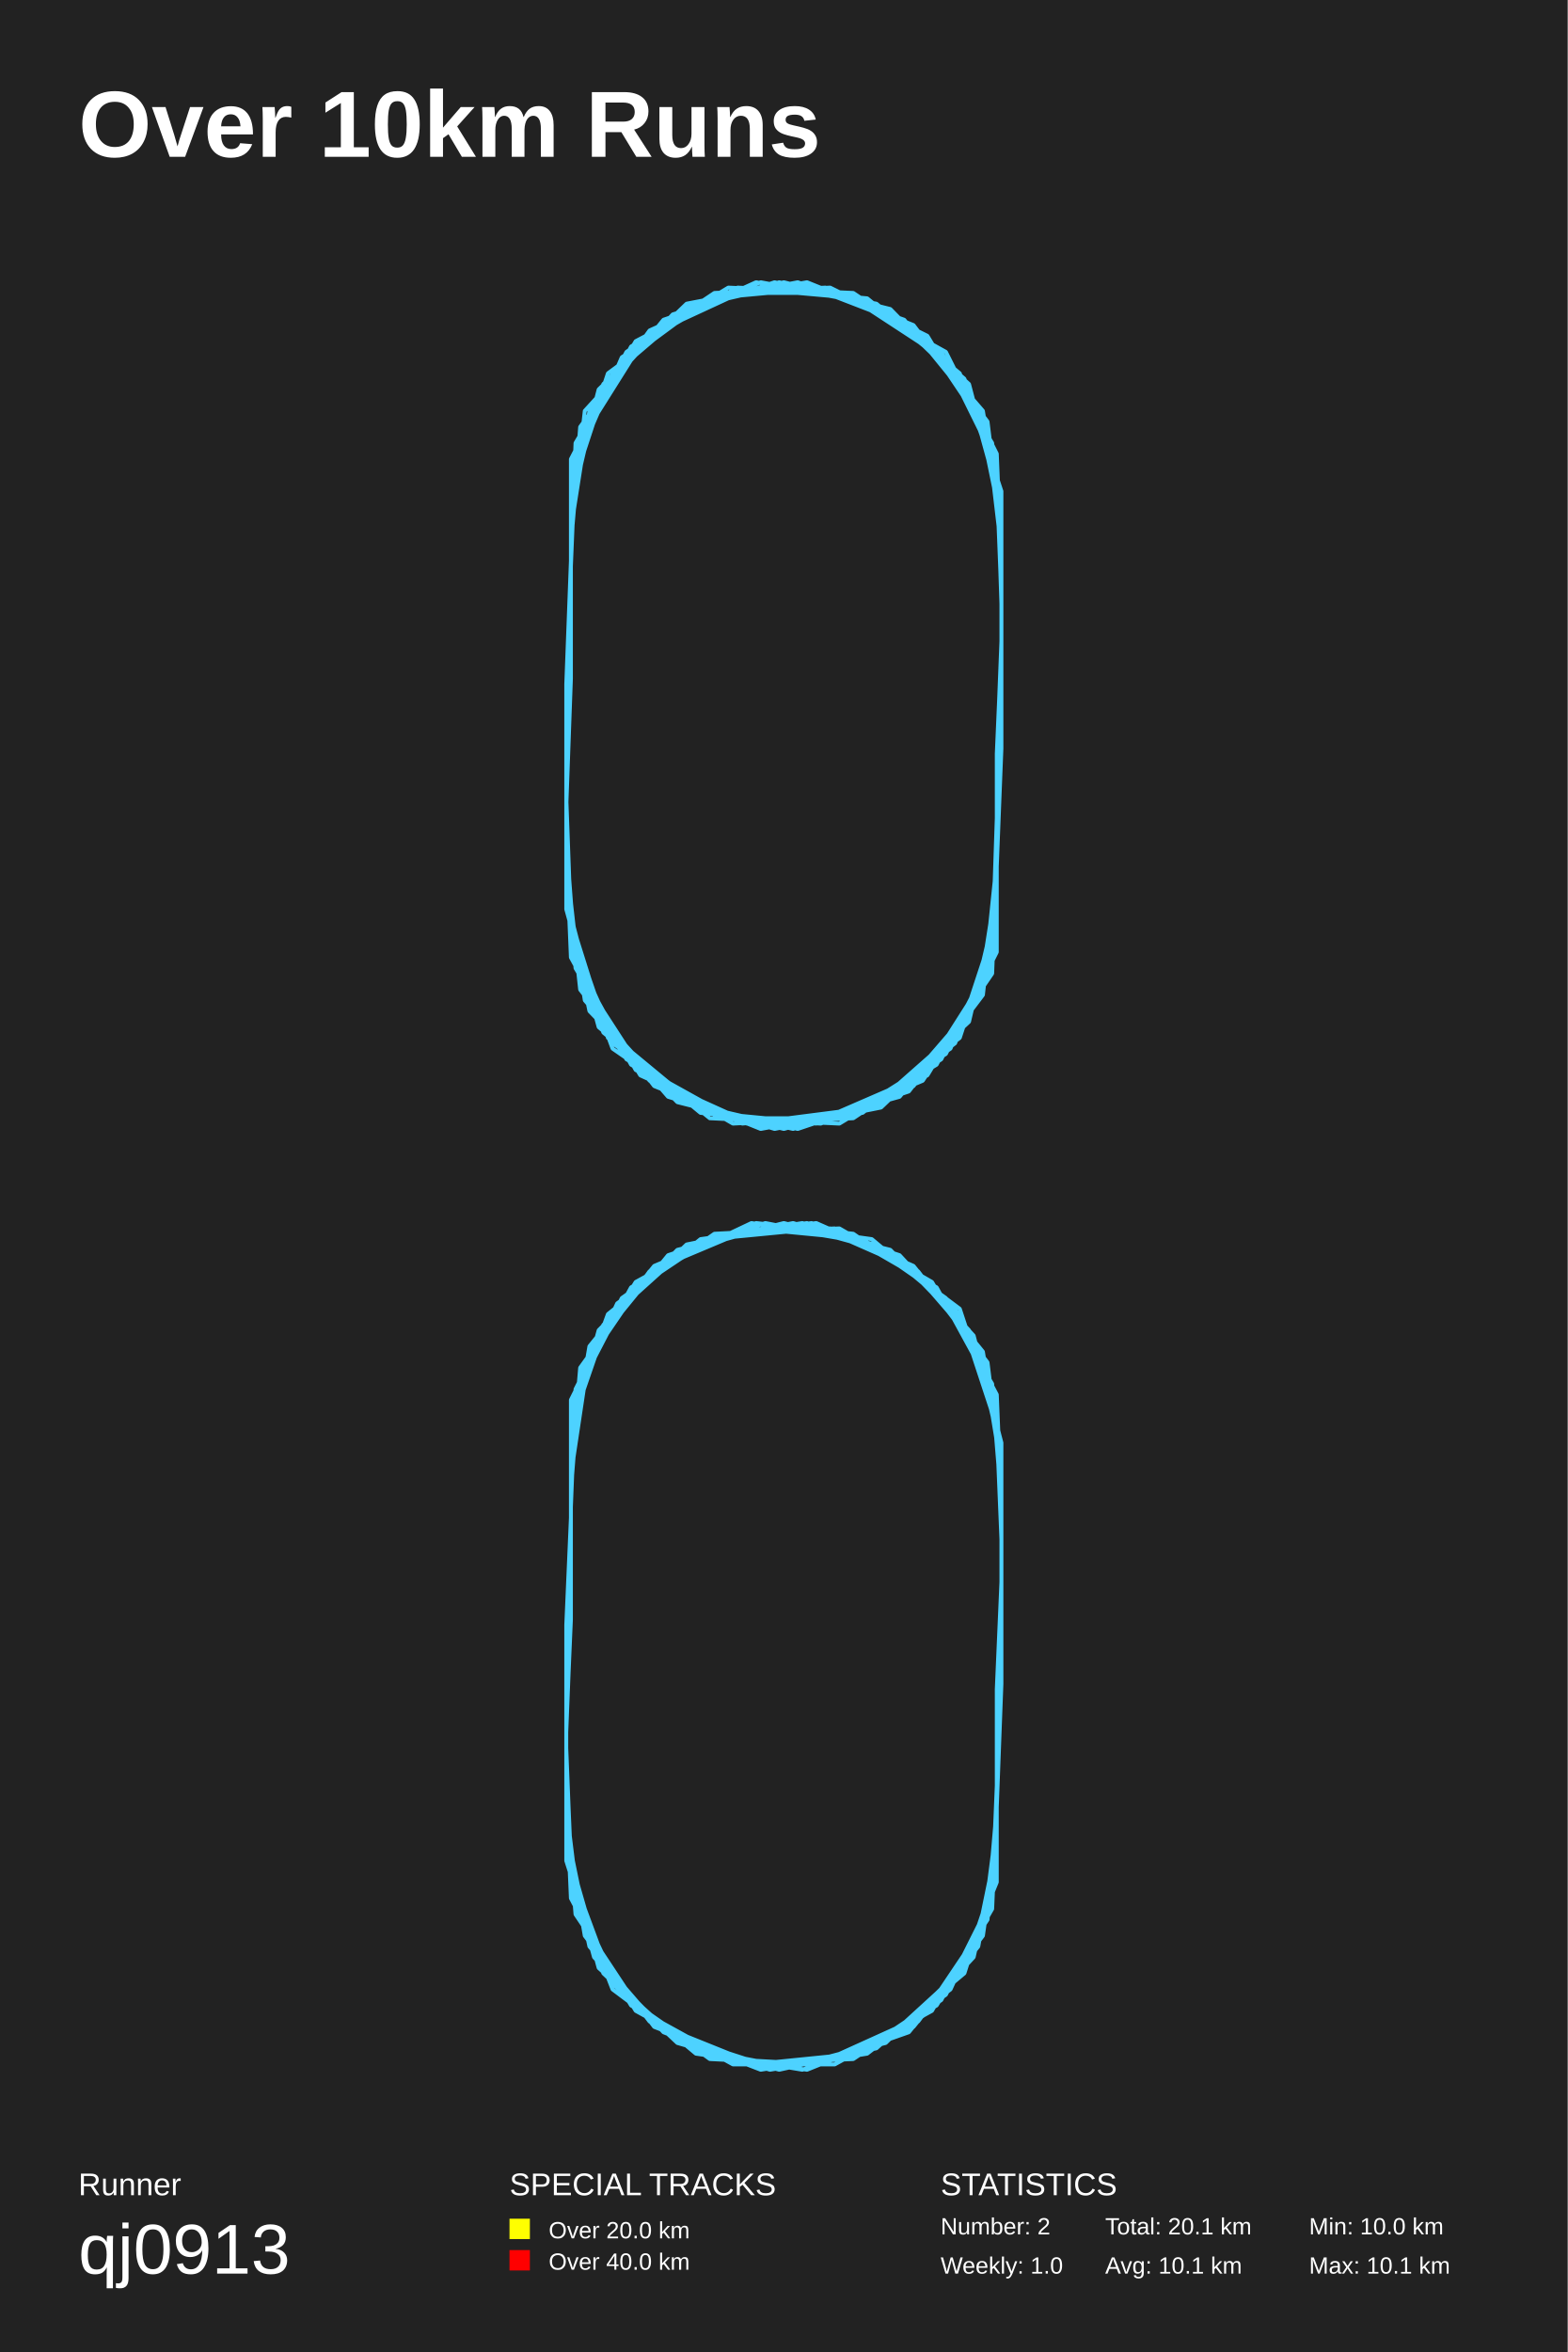
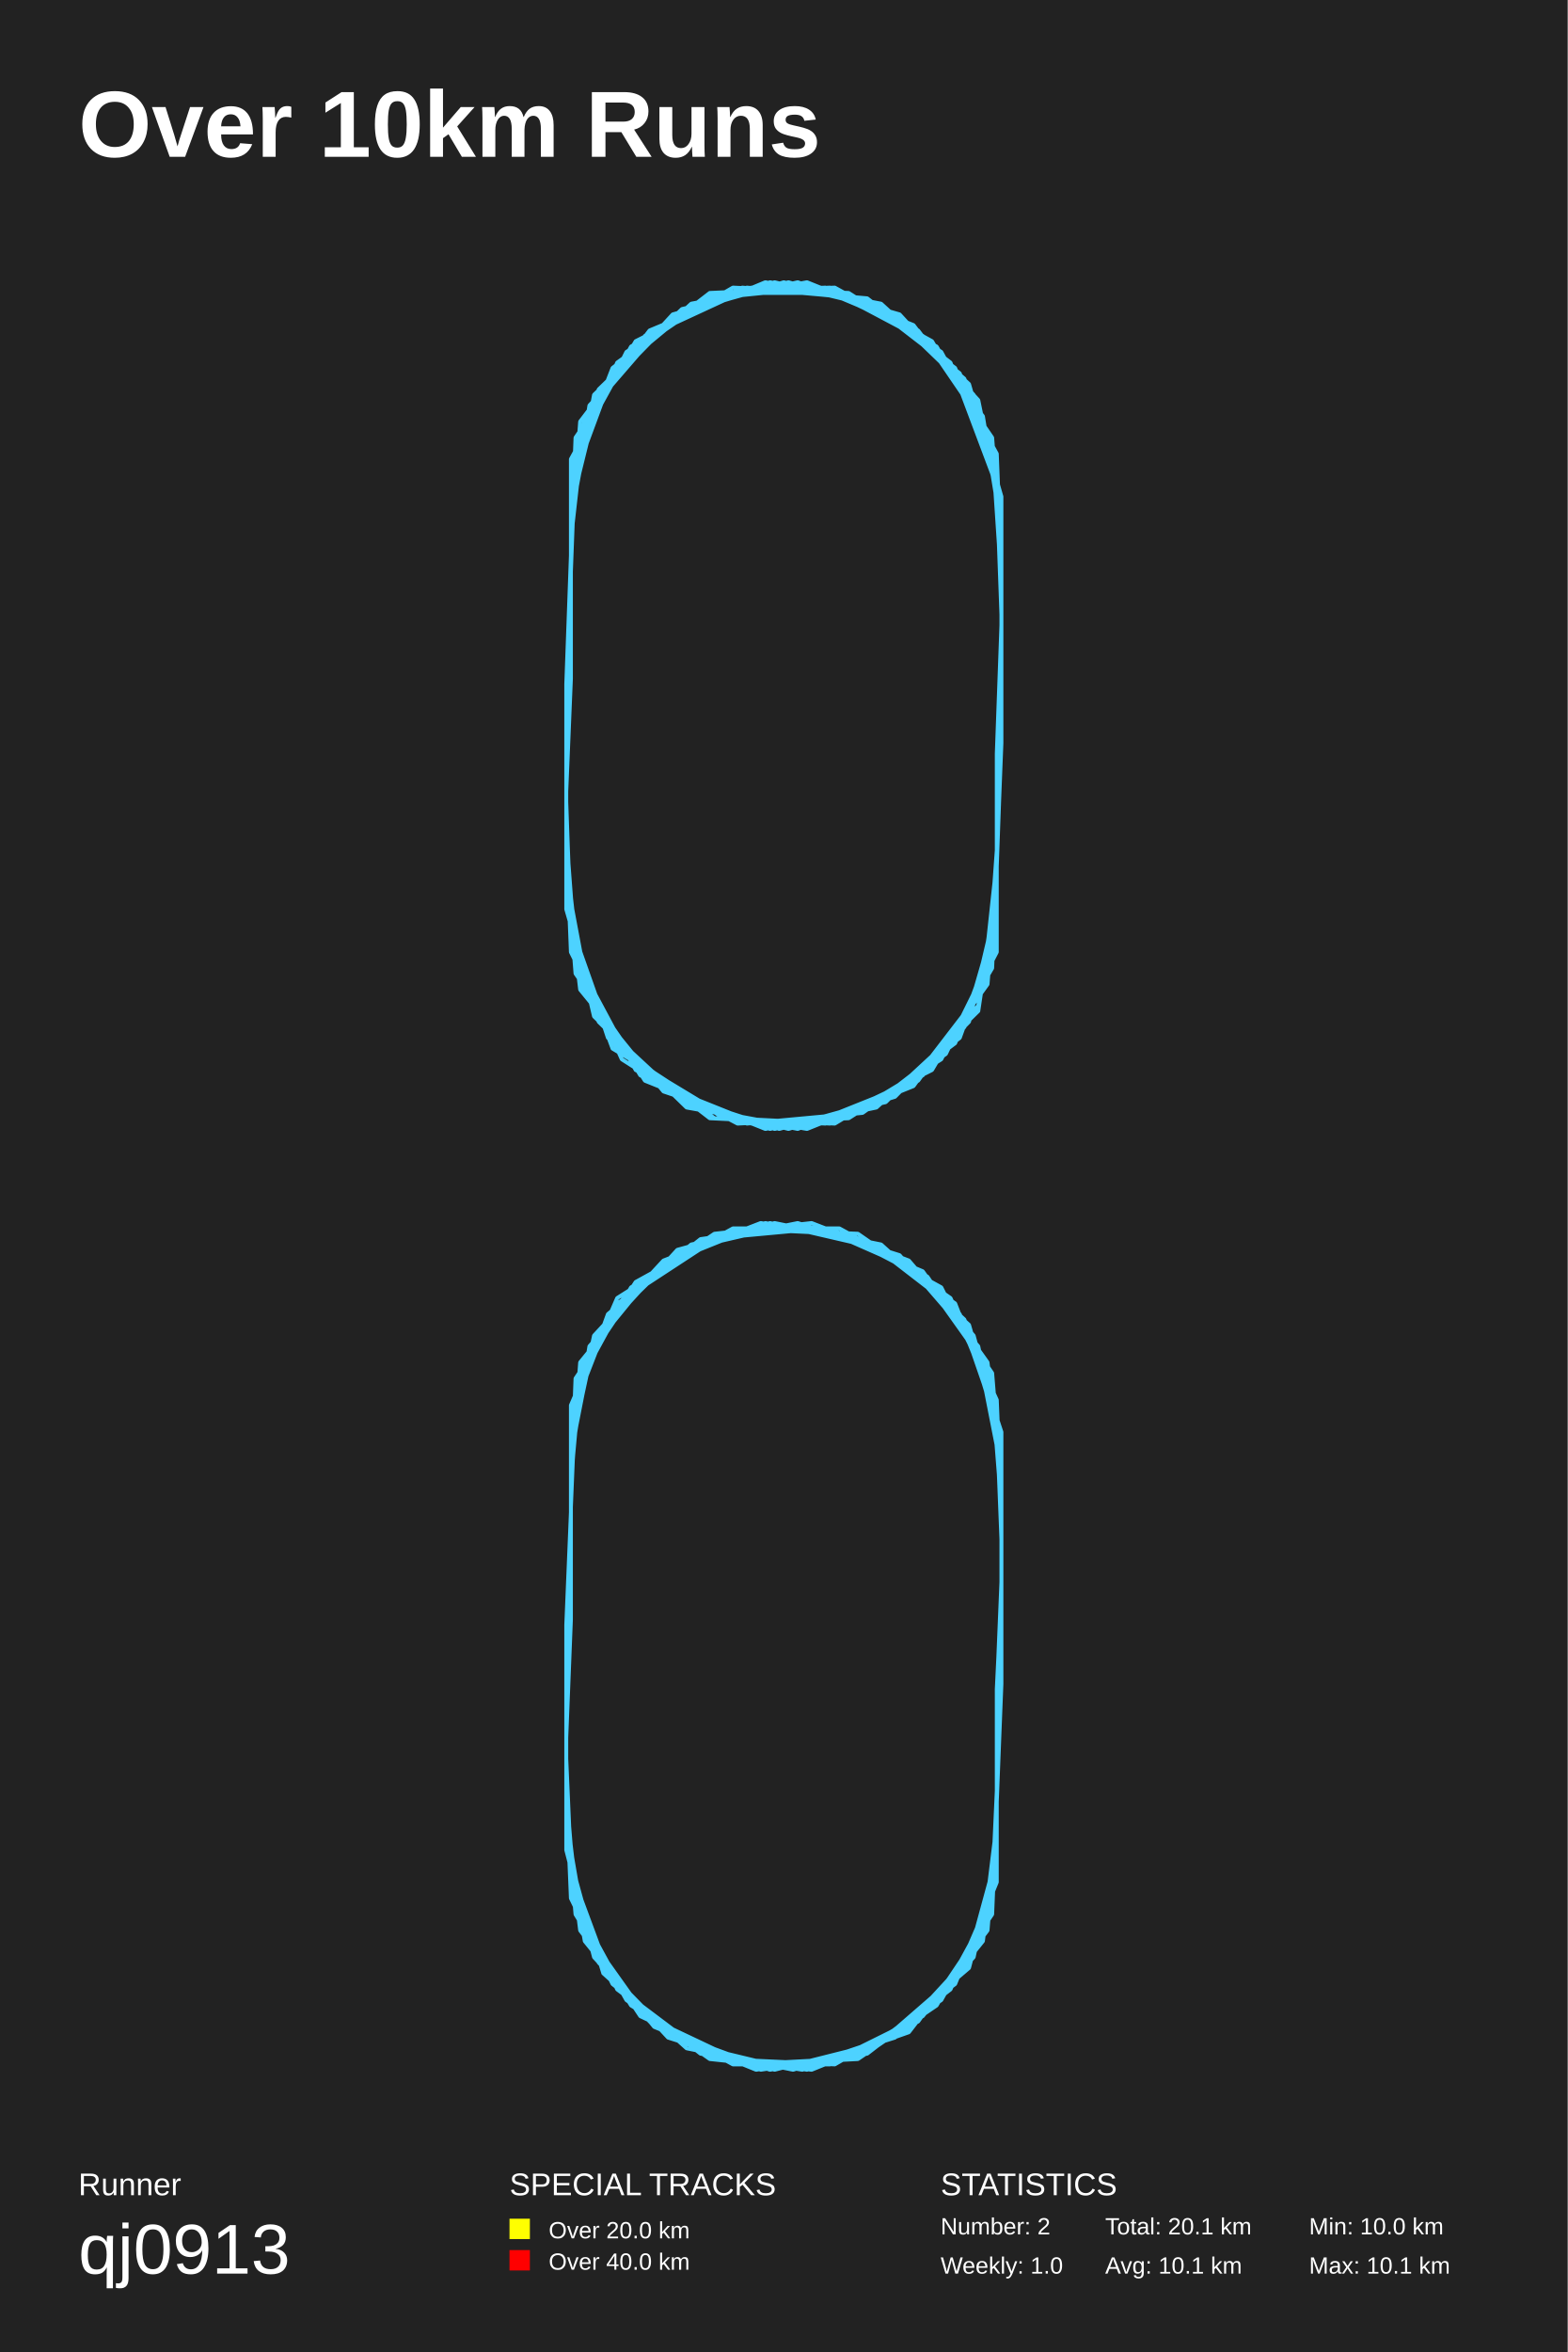
<svg xmlns="http://www.w3.org/2000/svg" baseProfile="full" height="300mm" version="1.1" viewBox="0,0,200,300" width="200mm">
  <defs />
  <rect fill="#222222" height="300" width="200" x="0" y="0" />
  <text fill="#FFFFFF" style="font-size:12px; font-family:Arial; font-weight:bold;" x="10" y="20">Over 10km Runs</text>
  <text fill="#FFFFFF" style="font-size:4px; font-family:Arial" x="10" y="280">Runner</text>
  <text fill="#FFFFFF" style="font-size:9px; font-family:Arial" x="10" y="290">qj0913</text>
  <text fill="#FFFFFF" style="font-size:4px; font-family:Arial" x="65" y="280">SPECIAL TRACKS</text>
  <rect fill="yellow" height="2.6" width="2.6" x="65" y="283" />
  <text fill="#FFFFFF" style="font-size:3px; font-family:Arial" x="70" y="285.5">Over 20.0 km</text>
  <rect fill="red" height="2.6" width="2.6" x="65" y="287" />
  <text fill="#FFFFFF" style="font-size:3px; font-family:Arial" x="70" y="289.5">Over 40.0 km</text>
  <text fill="#FFFFFF" style="font-size:4px; font-family:Arial" x="120" y="280">STATISTICS</text>
  <text fill="#FFFFFF" style="font-size:3px; font-family:Arial" x="120" y="285">Number: 2</text>
  <text fill="#FFFFFF" style="font-size:3px; font-family:Arial" x="120" y="290">Weekly: 1.0</text>
  <text fill="#FFFFFF" style="font-size:3px; font-family:Arial" x="141" y="285">Total: 20.1 km</text>
  <text fill="#FFFFFF" style="font-size:3px; font-family:Arial" x="141" y="290">Avg: 10.1 km</text>
  <text fill="#FFFFFF" style="font-size:3px; font-family:Arial" x="167" y="285">Min: 10.0 km</text>
  <text fill="#FFFFFF" style="font-size:3px; font-family:Arial" x="167" y="290">Max: 10.1 km</text>
-   <polyline fill="none" opacity="1" points="122.442,47.62 111.811,38.734 97.047,36.0 82.873,42.152 73.424,57.19 72.834,70.177 72.834,85.899 72.243,100.937 72.243,115.975 76.377,131.013 89.37,141.949 103.543,143.316 117.717,137.165 125.985,124.177 127.166,111.19 127.166,96.152 127.757,83.165 127.757,68.127 125.985,53.772 117.717,42.835 105.315,36.684 91.141,37.367 79.921,44.886 73.424,57.874 72.834,71.544 72.834,85.215 72.243,99.57 72.243,111.874 74.605,127.595 85.236,139.899 98.819,144.0 112.402,141.266 122.442,131.696 127.166,117.342 127.166,102.988 127.757,88.633 127.757,73.595 127.166,58.557 120.079,44.886 107.677,37.367 92.913,36.684 79.921,44.886 72.834,59.241 72.834,73.595 72.243,87.95 72.243,103.671 72.834,118.709 78.149,133.063 91.732,142.633 104.725,143.316 116.536,138.532 125.395,126.912 127.166,111.19 127.166,96.152 127.757,82.481 127.757,66.76 125.395,52.405 115.945,41.468 101.772,36.0 87.598,38.734 76.968,48.987 72.834,62.658 72.834,77.696 72.243,93.418 72.243,109.139 73.424,123.494 81.692,137.165 95.275,143.316 108.859,142.633 120.079,135.114 126.576,122.127 127.166,107.089 127.757,92.734 127.757,77.696 127.757,63.342 123.623,49.671 112.993,39.418 98.819,36.0 84.645,40.785 75.196,52.405 72.834,67.443 72.834,82.481 72.243,98.203 72.243,113.924 75.196,128.279 86.417,140.582 100,144.0 114.764,139.899 124.804,127.595 127.166,112.557 127.166,96.836 127.757,81.798 127.757,66.76 124.804,52.405 115.355,40.785 101.772,36.0 87.007,39.418 76.377,49.671 72.834,63.342 72.834,79.063 72.243,94.101 72.243,109.823 74.015,125.544 82.873,137.848 97.047,144.0 111.221,141.266 121.851,133.063 127.166,118.025 127.166,102.988 127.757,87.95 127.757,72.228 127.166,57.874 120.67,44.886 107.087,37.367 92.913,36.684 80.511,44.203 73.424,57.874 72.834,72.228 72.834,86.582 72.243,101.62 72.834,118.025 76.968,131.696 90.551,142.633 104.725,143.316 118.308,137.165 126.576,123.494 127.166,107.772 127.757,92.734 127.757,78.38 127.757,62.658 123.032,48.304 111.811,38.734 97.047,36.0 82.873,42.152 74.015,54.456 72.834,69.494 72.834,85.215 72.243,99.57 72.243,114.608 75.196,128.962 86.417,140.582 101.181,144.0 114.764,139.215 124.804,127.595 127.166,113.241 127.166,98.886 127.757,82.481 127.757,67.443 125.395,53.089 116.536,41.468 102.953,36.0 88.779,38.734 77.558,48.304 72.834,62.658 72.834,77.013 72.243,92.051 72.243,107.772 72.834,122.127 79.921,135.114 94.685,143.316 109.449,141.949 121.261,133.747 127.166,119.393 127.166,103.671 127.757,88.633 127.757,72.912 127.166,57.874 120.079,44.886 108.268,37.367 92.913,36.684 79.921,44.886 72.834,58.557 72.834,73.595 72.243,89.317 72.243,104.355 72.834,119.393 78.149,133.747 89.96,141.949 104.134,143.316 117.717,137.165 125.985,124.861 127.166,110.507 127.757,95.469 127.757,80.431 127.757,64.709 123.623,49.671 113.583,39.418 100,36.0 87.007,39.418 76.377,49.671 72.834,64.025 72.834,79.063 72.243,93.418 72.243,109.139 73.424,123.494 82.283,137.165 95.866,143.316 110.04,141.949 122.442,132.38 127.166,118.025 127.166,102.304 127.757,87.95 127.757,70.861 126.576,56.506 118.308,42.835 105.906,36.684 92.323,37.367 79.33,45.57 72.834,60.608 72.834,75.646 72.243,90.684 72.243,105.722 72.834,120.76 79.33,134.43 92.323,142.633 107.087,143.316 119.489,135.798 126.576,122.127 127.166,104.355 127.757,90 127.757,74.279 127.166,59.241 120.079,44.886 108.859,37.367 94.094,36.684 81.102,43.519 73.424,56.506 72.834,71.544 72.243,87.266 72.243,102.304 72.834,118.025 77.558,131.696 89.96,141.949 104.134,143.316 117.127,137.848 125.395,126.912 127.166,109.823 127.757,94.785 127.757,79.747 127.757,64.709 123.623,48.987 112.993,39.418 99.409,36.0 85.826,40.101 74.605,52.405 72.834,68.127 72.834,83.848 72.243,99.57 72.243,114.608 76.377,130.329 87.007,140.582 101.772,144.0 115.945,139.215 125.395,126.912 127.166,110.507 127.757,94.785 127.757,78.38 127.757,62.658 122.442,47.62 110.63,38.051 95.866,36.684 81.102,43.519 73.424,57.19 72.834,71.544 72.834,86.582 72.243,102.988 72.834,117.342 77.558,132.38 90.551,141.949 104.725,143.316 117.717,137.848 125.395,126.228 127.166,110.507 127.757,94.785 127.757,79.063 127.757,63.342 123.032,48.304 111.221,38.734 96.457,36.0 82.873,42.152 74.015,55.823 72.834,69.494 72.834,84.532 72.243,99.57 72.243,115.291 76.968,131.696 89.37,141.949 104.134,143.316 117.717,137.165 126.576,124.177 127.166,109.139 127.757,92.734 127.757,77.013 127.166,59.241 121.261,46.253 107.677,37.367 92.913,37.367 79.921,44.886 72.834,59.241 72.834,75.646 72.243,90.684 72.243,106.405 72.834,121.443 81.102,136.481 95.275,143.316 111.221,141.266 123.623,130.329 127.166,115.291 127.166,99.57 127.757,83.165 127.757,67.443 125.395,53.089 116.536,41.468 102.953,36.0 87.598,38.734 76.377,49.671 72.834,64.709 72.834,79.747 72.243,95.469 72.243,109.823 74.015,126.228 83.464,138.532 97.047,144.0 111.811,141.266 123.623,130.329 127.166,115.291 127.166,100.253 127.757,84.532 127.757,70.177 125.985,55.139 117.717,42.835 105.315,36.684 90.551,38.051 77.558,47.62 72.834,61.975 72.834,77.013 72.243,92.734 72.243,107.089 73.424,122.81 80.511,135.798 93.504,143.316 107.677,142.633 120.67,134.43 127.166,121.443 127.166,106.405 127.757,90.684 127.757,74.962 127.166,59.241 121.261,46.253 109.449,38.051 94.094,36.684 79.921,44.886 72.834,58.557 72.834,73.595 72.243,89.317 72.243,105.038 72.834,120.076 79.33,134.43 92.323,142.633 107.677,142.633 120.079,135.114 126.576,122.127 127.166,106.405 127.757,90.684 127.757,76.329 127.166,61.291" stroke="#4DD2FF" stroke-dasharray="none" stroke-linecap="round" stroke-linejoin="round" stroke-width="0.5" />
-   <polyline fill="none" opacity="1" points="72.834,238.709 78.149,253.063 88.779,261.949 102.953,264.0 116.536,258.532 124.804,248.279 127.166,234.608 127.166,220.253 127.757,205.899 127.757,191.544 126.576,177.19 119.489,164.203 106.496,156.684 92.323,157.367 80.511,164.203 73.424,177.19 72.834,192.228 72.834,205.899 72.243,220.937 72.243,233.924 75.196,248.279 84.645,259.215 97.047,264.0 110.04,261.949 120.67,254.43 126.576,242.81 127.166,227.772 127.757,213.418 127.757,199.747 127.757,186.076 124.804,171.722 115.945,161.468 102.953,156.0 88.189,158.734 77.558,168.304 72.834,181.975 72.834,195.646 72.243,209.317 72.243,222.988 72.243,237.342 76.377,250.329 86.417,260.582 98.228,264.0 110.63,261.949 121.261,253.747 126.576,242.127 127.166,228.456 127.757,214.101 127.757,201.798 127.757,186.76 125.395,172.405 116.536,161.468 104.725,156.684 90.551,158.051 79.33,165.57 73.424,177.874 72.834,190.861 72.834,204.532 72.243,217.519 72.243,231.19 74.015,244.861 81.102,256.481 93.504,263.316 106.496,263.316 118.898,256.481 125.985,244.177 127.166,230.507 127.757,214.785 127.757,201.114 127.757,186.76 125.395,173.089 117.127,162.152 104.725,156.684 91.141,157.367 79.33,165.57 72.834,178.557 72.834,192.228 72.834,205.899 72.243,218.886 72.243,233.241 75.196,247.595 83.464,258.532 95.866,263.316 109.449,261.949 120.079,255.114 126.576,242.81 127.166,229.823 127.166,216.152 127.757,201.798 127.757,188.127 125.985,173.772 117.127,162.152 105.315,156.684 91.141,157.367 79.33,165.57 73.424,177.19 72.834,190.861 72.834,205.899 72.243,218.886 72.243,233.241 74.605,246.912 82.873,257.848 94.685,263.316 106.496,263.316 119.489,255.798 125.395,246.228 127.166,232.557 127.166,218.886 127.757,205.215 127.757,192.228 127.166,177.874 120.67,165.57 108.859,157.367 96.457,156.0 83.464,161.468 75.196,171.722 72.834,185.393 72.834,199.063 72.243,212.734 72.243,225.722 72.834,240.076 78.149,253.747 88.189,261.266 102.362,264.0 115.355,259.215 124.213,249.646 127.166,236.658 127.166,222.988 127.757,209.317 127.757,194.279 127.166,179.924 121.851,166.937 111.811,158.734 97.638,156.0 85.236,160.101 75.196,172.405 72.834,186.76 72.834,200.431 72.243,215.469 72.243,228.456 72.834,242.127 79.33,254.43 89.96,261.949 102.362,264.0 115.945,259.215 124.804,248.279 127.166,235.291 127.166,222.988 127.757,209.317 127.757,195.646 127.166,181.975 123.623,169.671 114.764,160.101 102.362,156.0 89.96,158.051 78.739,166.253 73.424,177.874 72.834,190.861 72.834,203.848 72.243,217.519 72.243,231.19 74.015,244.861 80.511,255.798 92.323,262.633 104.725,263.316 116.536,258.532 125.395,246.912 127.166,234.608 127.166,220.937 127.757,207.95 127.757,194.279 127.166,181.291 122.442,166.937 112.402,159.418 100,156.0 86.417,159.418 76.377,169.671 72.834,182.658 72.834,195.646 72.243,209.317 72.243,223.671 72.243,236.658 75.787,249.646 84.645,259.215 97.047,264.0 109.449,261.949 120.079,255.114 126.576,242.81 127.166,228.456 127.166,215.469 127.757,201.798 127.757,187.443 125.395,173.089 116.536,161.468 103.543,156.0 89.96,158.051 78.739,166.253 72.834,179.924 72.834,194.279 72.243,208.633 72.243,223.671 72.834,237.342 76.968,251.696 86.417,260.582 99.409,264.0 111.811,261.266 122.442,251.696 127.166,240.076 127.166,226.405 127.757,213.418 127.757,199.747 127.757,186.076 125.395,173.089 117.717,162.835 105.906,156.684 92.323,157.367 81.102,163.519 74.015,175.139 72.834,187.443 72.834,201.798 72.243,215.469 72.243,229.823 73.424,242.81 79.33,254.43 91.141,262.633 104.134,263.316 117.127,257.848 125.395,246.912 127.166,234.608 127.166,220.253 127.757,205.899 127.757,192.228 127.166,177.874 120.67,165.57 110.04,158.051 95.866,156.684 82.873,162.152 74.015,174.456 72.834,188.127 72.834,201.798 72.243,216.152 72.243,230.507 74.015,244.861 81.692,256.481 94.094,263.316 107.677,262.633 119.489,255.798 126.576,243.494 127.166,229.823 127.166,215.469 127.757,201.798 127.757,186.76 125.395,172.405 116.536,161.468 102.953,156.0 89.96,158.051 79.33,165.57 72.834,179.241 72.834,193.595 72.243,207.266 72.243,220.253 72.243,234.608 75.196,248.279 84.055,258.532 98.228,264.0 111.811,261.266 123.032,251.013 127.166,238.709 127.166,224.355 127.757,210.684 127.757,196.329 127.166,181.975 122.442,167.62 111.811,158.734 95.866,156.0 82.873,162.152 74.015,174.456 72.834,188.127 72.834,201.798 72.243,215.469 72.243,229.823 73.424,244.177 81.692,256.481 94.094,263.316 108.859,262.633 120.079,255.114 126.576,242.127 127.166,227.772 127.757,214.101 127.757,199.063 127.757,185.393 124.213,170.355 114.764,160.101 101.181,156.0 87.598,158.734 76.968,168.987 72.834,182.658 72.834,196.329 72.243,212.051 72.243,226.405 72.834,240.76 79.33,254.43 90.551,262.633 104.134,263.316 117.717,257.165 125.985,244.861 127.166,230.507 127.166,216.152 127.757,203.165 127.757,188.127 125.985,173.772 116.536,161.468 104.134,156.0 89.37,158.051 77.558,167.62 72.834,180.608 72.834,194.962 72.243,209.317 72.243,222.988 72.834,238.025 76.377,251.013 87.007,260.582 99.409,264.0 112.993,260.582 124.213,249.646 127.166,235.291 127.166,220.253 127.757,205.215 127.757,190.861 126.576,176.506 118.898,163.519 107.087,156.684 92.323,157.367 80.511,164.203 73.424,177.874 72.834,191.544 72.834,206.582 72.243,220.253 72.243,234.608 75.196,248.279 84.645,259.215 99.409,264.0 112.402,260.582 123.032,251.696 127.166,238.709 127.166,223.671 127.757,209.317 127.757,194.279 127.166,179.924 121.851,166.937 111.221,158.051 96.457,156.0 82.873,162.152 74.015,175.139 72.834,190.177 72.834,204.532 72.243,218.886 72.243,232.557 74.605,246.912 82.873,257.848 96.457,263.316 109.449,261.949 120.67,254.43 126.576,242.127 127.166,228.456 127.757,213.418 127.757,198.38 127.757,184.025 124.213,170.355 113.583,159.418 100,156.0 85.236,160.101 75.196,172.405 72.834,188.127 72.834,203.165" stroke="#4DD2FF" stroke-dasharray="none" stroke-linecap="round" stroke-linejoin="round" stroke-width="0.5" />
+   <polyline fill="none" opacity="1" points="109.449,38.051 95.866,36.684 81.102,43.519 72.834,58.557 72.834,72.912 72.243,88.633 72.243,102.988 72.834,118.025 77.558,132.38 91.141,142.633 105.315,143.316 118.898,136.481 126.576,123.494 127.166,109.139 127.757,94.785 127.757,81.798 127.757,67.443 125.395,53.089 117.127,42.152 104.134,36.684 90.551,38.051 78.739,46.253 72.834,59.924 72.834,72.912 72.834,86.582 72.243,100.937 72.243,114.608 75.787,129.646 87.007,140.582 100.591,144.0 114.174,139.899 123.623,130.329 127.166,115.975 127.166,100.937 127.757,86.582 127.757,72.228 126.576,57.19 119.489,44.203 105.315,36.684 90.551,37.367 78.149,46.937 72.834,60.608 72.834,74.962 72.243,90 72.243,106.405 72.834,121.443 79.33,134.43 92.913,142.633 105.906,143.316 117.717,137.165 125.985,124.861 127.166,109.823 127.757,94.101 127.757,80.431 127.757,65.393 124.804,51.038 114.764,40.101 100,36.0 86.417,40.101 76.377,50.355 72.834,64.709 72.834,79.747 72.243,95.469 72.243,110.507 74.015,125.544 82.873,137.848 96.457,143.316 110.04,141.949 120.67,134.43 127.166,120.76 127.166,105.038 127.757,90.684 127.757,76.329 127.166,61.975 123.032,48.304 111.811,38.734 97.638,36.0 82.873,42.152 74.015,53.772 72.834,69.494 72.834,84.532 72.243,100.253 72.243,115.975 76.377,130.329 88.189,141.266 101.772,144.0 117.127,137.848 125.985,125.544 127.166,111.19 127.166,96.152 127.757,79.747 127.757,64.709 124.213,50.355 114.174,40.101 100.591,36.0 85.826,40.101 75.787,51.038 72.834,65.393 72.834,80.431 72.243,95.469 72.243,111.874 74.605,126.912 84.645,139.215 98.819,144.0 111.811,141.266 123.032,131.013 127.166,116.658 127.166,101.62 127.757,86.582 127.757,70.861 126.576,56.506 118.898,43.519 106.496,36.684 91.141,37.367 78.739,46.253 72.834,59.924 72.834,73.595 72.243,89.317 72.243,104.355 72.834,119.393 78.149,133.747 92.913,142.633 106.496,143.316 120.079,135.114 127.166,120.76 127.166,105.722 127.757,91.367 127.757,75.646 127.166,60.608 121.851,46.937 110.04,38.051 95.275,36.684 81.102,43.519 73.424,56.506 72.834,71.544 72.834,86.582 72.243,100.937 72.243,115.975 76.377,130.329 88.189,141.266 102.953,144.0 116.536,138.532 125.985,125.544 127.166,111.19 127.166,96.152 127.757,81.114 127.757,66.076 124.804,51.722 115.355,40.785 101.772,36.0 87.007,39.418 76.377,49.671 72.834,64.709 72.834,78.38 72.243,92.734 72.243,107.772 73.424,123.494 81.692,137.165 95.866,143.316 110.04,141.949 121.851,133.063 127.166,118.709 127.166,102.988 127.757,88.633 127.757,72.228 126.576,57.19 120.079,44.886 107.677,37.367 92.323,37.367 79.921,44.886 72.834,59.241 72.834,74.279 72.243,90.684 72.243,105.038 72.834,120.76 79.33,135.114 91.141,142.633 104.725,143.316 117.717,137.165 125.985,124.861 127.166,109.823 127.757,94.785 127.757,80.431 127.757,64.709 123.623,49.671 112.993,39.418 98.819,36.0 86.417,40.101 75.787,50.355 72.834,66.076 72.834,81.798 72.243,96.152 72.243,111.19 74.015,126.228 84.055,138.532 97.638,144.0 111.811,141.266 123.623,130.329 127.166,115.291 127.166,99.57 127.757,85.899 127.757,70.861 126.576,55.823 117.717,42.835 104.725,36.684 91.141,37.367 78.739,46.253 72.834,60.608 72.834,76.329 72.243,91.367 72.243,106.405 72.834,121.443 81.102,136.481 94.094,143.316 108.268,142.633 120.079,135.114 127.166,121.443 127.166,104.355 127.757,89.317 127.757,74.279 127.166,58.557 120.079,44.886 108.268,37.367 93.504,36.684 80.511,44.203 73.424,57.19 72.834,72.912 72.243,87.95 72.243,102.988 72.834,118.709 78.149,133.063 91.141,142.633 104.725,143.316 117.717,137.165 125.395,126.228 127.166,109.823 127.757,93.418 127.757,78.38 127.757,63.342 123.623,48.987 112.402,38.734 98.228,36.0 85.236,40.785 74.605,53.089 72.834,68.81 72.834,83.848 72.243,99.57 72.243,115.291 76.377,130.329 87.598,141.266 102.953,144.0 115.945,138.532 125.395,126.228 127.166,110.507 127.757,94.101 127.757,78.38 127.166,61.975 122.442,47.62 110.04,38.051 94.685,36.684 81.102,43.519 73.424,57.19 72.834,72.912 72.243,87.266 72.243,102.988 72.834,118.025 78.149,133.063 90.551,142.633 104.725,143.316 117.717,137.165 125.985,124.861 127.166,108.456 127.757,92.051 127.757,76.329 127.166,61.975 121.261,46.253 110.63,38.051 95.275,36.684 82.283,42.835 73.424,55.823 72.834,70.861 72.243,87.266 72.243,102.304 72.834,119.393 78.739,133.747 92.323,142.633 106.496,143.316 120.079,135.114 127.166,121.443 127.166,106.405 127.757,90 127.757,74.279 126.576,56.506 119.489,44.203 105.906,36.684 90.551,37.367 78.149,47.62 72.834,61.975 72.834,77.696 72.243,92.734 72.243,109.139 73.424,124.177 82.873,137.848 98.228,144.0 112.993,140.582 124.804,128.962 127.166,113.241 127.166,96.836 127.757,80.431 127.757,64.709 124.213,50.355 114.764,40.101 100.591,36.0 85.826,40.101 75.196,51.722 72.834,66.76 72.834,81.798 72.243,97.519 72.243,111.874 75.196,127.595 84.645,139.215 99.409,144.0 114.174,139.899 124.804,128.279 127.166,112.557 127.166,98.203 127.757,82.481 127.757,67.443 125.395,53.089 116.536,41.468 102.953,36.0 88.189,38.734 76.377,49.671 72.834,64.025 72.834,79.063 72.243,94.785 72.243,109.139 74.015,124.861 82.283,137.848 95.866,143.316 110.04,141.949 122.442,132.38 127.166,119.393 127.166,104.355 127.757,88.633 127.757,72.912 127.166,57.874 120.079,44.886 107.677,37.367 91.732,37.367 78.739,46.253 72.834,60.608 72.834,75.646 72.243,91.367 72.243,106.405 73.424,122.127 81.102,136.481 95.275,143.316 110.04,141.949 121.851,133.063 127.166,120.076 127.166,104.355 127.757,89.317 127.757,73.595" stroke="#4DD2FF" stroke-dasharray="none" stroke-linecap="round" stroke-linejoin="round" stroke-width="0.5" />
+   <polyline fill="none" opacity="1" points="76.968,251.696 87.598,261.266 101.181,264.0 115.355,259.215 124.213,249.646 127.166,235.975 127.166,221.62 127.757,207.95 127.757,192.912 127.166,178.557 121.261,165.57 109.449,157.367 93.504,156.684 81.692,163.519 73.424,175.823 72.834,190.861 72.834,204.532 72.243,219.57 72.243,233.924 74.605,247.595 83.464,258.532 95.275,263.316 108.859,262.633 120.079,255.114 126.576,243.494 127.166,229.139 127.757,214.785 127.757,201.114 127.757,187.443 125.395,173.089 117.127,162.152 104.725,156.684 89.96,158.051 78.149,166.937 72.834,180.608 72.834,194.962 72.243,208.633 72.243,221.62 72.243,235.291 75.787,249.646 84.645,259.215 96.457,264.0 109.449,261.949 119.489,255.798 126.576,243.494 127.166,230.507 127.166,215.469 127.757,203.165 127.757,188.127 125.985,174.456 117.717,162.835 107.087,156.684 92.323,157.367 80.511,164.203 73.424,176.506 72.834,189.494 72.834,203.165 72.243,216.152 72.243,230.507 73.424,244.177 80.511,255.798 91.732,262.633 105.315,263.316 117.717,257.165 125.985,246.228 127.166,231.874 127.166,216.152 127.757,202.481 127.757,188.81 125.985,174.456 117.717,162.835 105.906,156.684 91.732,157.367 79.921,164.886 73.424,177.19 72.834,191.544 72.834,205.215 72.243,218.886 72.243,231.874 74.015,246.228 82.283,257.165 95.275,263.316 108.268,262.633 119.489,255.798 126.576,243.494 127.166,230.507 127.166,216.836 127.757,203.165 127.757,189.494 126.576,175.139 118.308,162.835 107.087,156.684 92.913,157.367 80.511,164.203 74.015,175.823 72.834,188.81 72.834,203.165 72.243,217.519 72.243,231.874 74.015,245.544 82.283,257.165 93.504,263.316 105.906,263.316 117.717,257.165 125.395,247.595 127.166,233.924 127.166,220.253 127.757,207.266 127.757,193.595 127.166,179.924 121.851,166.253 110.04,158.051 97.047,156.0 84.645,160.785 75.787,170.355 72.834,184.025 72.834,197.696 72.243,211.367 72.243,224.355 72.834,238.025 76.968,251.696 87.007,260.582 101.181,264.0 114.174,259.899 123.623,250.329 127.166,238.025 127.166,224.355 127.757,210.684 127.757,195.646 127.166,181.975 123.032,168.304 112.402,158.734 98.819,156.0 86.417,159.418 75.787,171.038 72.834,184.709 72.834,198.38 72.243,213.418 72.243,226.405 72.834,240.76 78.739,253.747 88.779,261.266 101.181,264.0 114.174,259.899 123.623,249.646 127.166,236.658 127.166,224.355 127.757,210.684 127.757,197.696 127.757,183.342 124.213,170.355 115.945,160.785 103.543,156.0 91.141,157.367 79.921,164.886 73.424,176.506 72.834,189.494 72.834,202.481 72.243,215.469 72.243,229.823 73.424,243.494 79.921,255.114 90.551,262.633 103.543,264.0 115.355,259.215 124.213,248.962 127.166,236.658 127.166,222.988 127.757,210 127.757,195.646 127.757,182.658 123.032,168.304 114.174,160.101 101.772,156.0 88.189,158.734 77.558,167.62 72.834,180.608 72.834,194.279 72.243,207.95 72.243,222.304 72.243,234.608 75.196,248.279 83.464,258.532 96.457,263.316 109.449,262.633 119.489,255.798 126.576,242.81 127.166,229.823 127.166,216.152 127.757,202.481 127.757,188.127 125.985,174.456 117.717,162.152 104.725,156.684 92.323,157.367 78.739,166.253 73.424,177.874 72.834,192.228 72.834,206.582 72.243,221.62 72.243,235.291 76.377,250.329 85.236,259.899 98.228,264.0 110.63,261.949 121.261,253.747 126.576,241.443 127.166,228.456 127.757,214.785 127.757,201.114 127.757,187.443 125.985,174.456 118.308,162.835 107.087,156.684 93.504,156.684 81.102,163.519 74.015,174.456 72.834,186.076 72.834,199.747 72.243,214.101 72.243,227.772 72.834,242.127 78.149,253.063 89.96,261.949 102.953,264.0 115.355,259.215 124.213,248.962 127.166,235.975 127.166,221.62 127.757,207.95 127.757,193.595 127.166,179.924 121.851,166.937 111.221,158.734 97.638,156.0 84.645,160.785 75.196,171.722 72.834,186.076 72.834,200.431 72.243,214.101 72.243,228.456 73.424,243.494 80.511,255.798 91.732,262.633 105.315,263.316 117.127,257.848 125.985,245.544 127.166,231.874 127.166,217.519 127.757,203.848 127.757,188.127 125.985,173.772 117.717,162.152 104.725,156.684 92.323,157.367 80.511,164.203 73.424,177.19 72.834,190.861 72.834,205.215 72.243,218.886 72.243,232.557 74.605,246.912 82.873,257.848 96.457,264.0 110.04,261.949 121.851,253.063 127.166,240.076 127.166,226.405 127.757,212.051 127.757,197.696 127.757,183.342 123.623,168.987 112.993,159.418 98.228,156.0 84.645,160.785 74.605,173.089 72.834,186.076 72.834,199.747 72.243,213.418 72.243,228.456 73.424,242.81 80.511,255.798 91.732,262.633 106.496,263.316 118.308,256.481 126.576,244.177 127.166,229.823 127.166,216.152 127.757,201.798 127.757,187.443 124.804,172.405 116.536,161.468 103.543,156.0 89.37,158.051 78.149,166.937 72.834,179.924 72.834,194.279 72.243,209.317 72.243,224.355 72.834,238.709 78.149,253.063 89.37,261.949 102.362,264.0 115.945,259.215 125.395,246.912 127.166,232.557 127.166,218.886 127.757,203.848 127.757,190.177 126.576,175.823 118.308,162.835 105.906,156.684 91.732,157.367 78.739,165.57 72.834,179.241 72.834,192.912 72.243,207.266 72.243,220.937 72.243,235.975 75.787,249.646 85.826,259.899 98.819,264.0 112.402,260.582 123.623,251.013 127.166,237.342 127.166,222.304 127.757,207.266 127.757,192.228 126.576,177.19 120.079,164.203 107.677,157.367 93.504,156.684 81.102,163.519 73.424,176.506 72.834,189.494 72.834,205.215 72.243,218.886 72.243,232.557 74.605,246.228 82.873,257.848 97.047,264.0 110.63,261.949 122.442,251.696 127.166,240.076 127.166,225.038 127.757,210.684 127.757,196.329 127.166,181.291 122.442,167.62 111.811,158.734 97.638,156.0 84.055,161.468 74.015,173.772 72.834,189.494 72.834,202.481 72.243,216.836 72.243,230.507 74.015,245.544 81.692,257.165 94.685,263.316 107.677,262.633 119.489,255.798 126.576,243.494 127.166,229.823 127.757,214.785 127.757,200.431 127.757,186.076 124.804,171.722 114.764,160.101 101.772,156.0 87.007,159.418 75.787,170.355 72.834,185.393" stroke="#4DD2FF" stroke-dasharray="none" stroke-linecap="round" stroke-linejoin="round" stroke-width="0.5" />
</svg>
